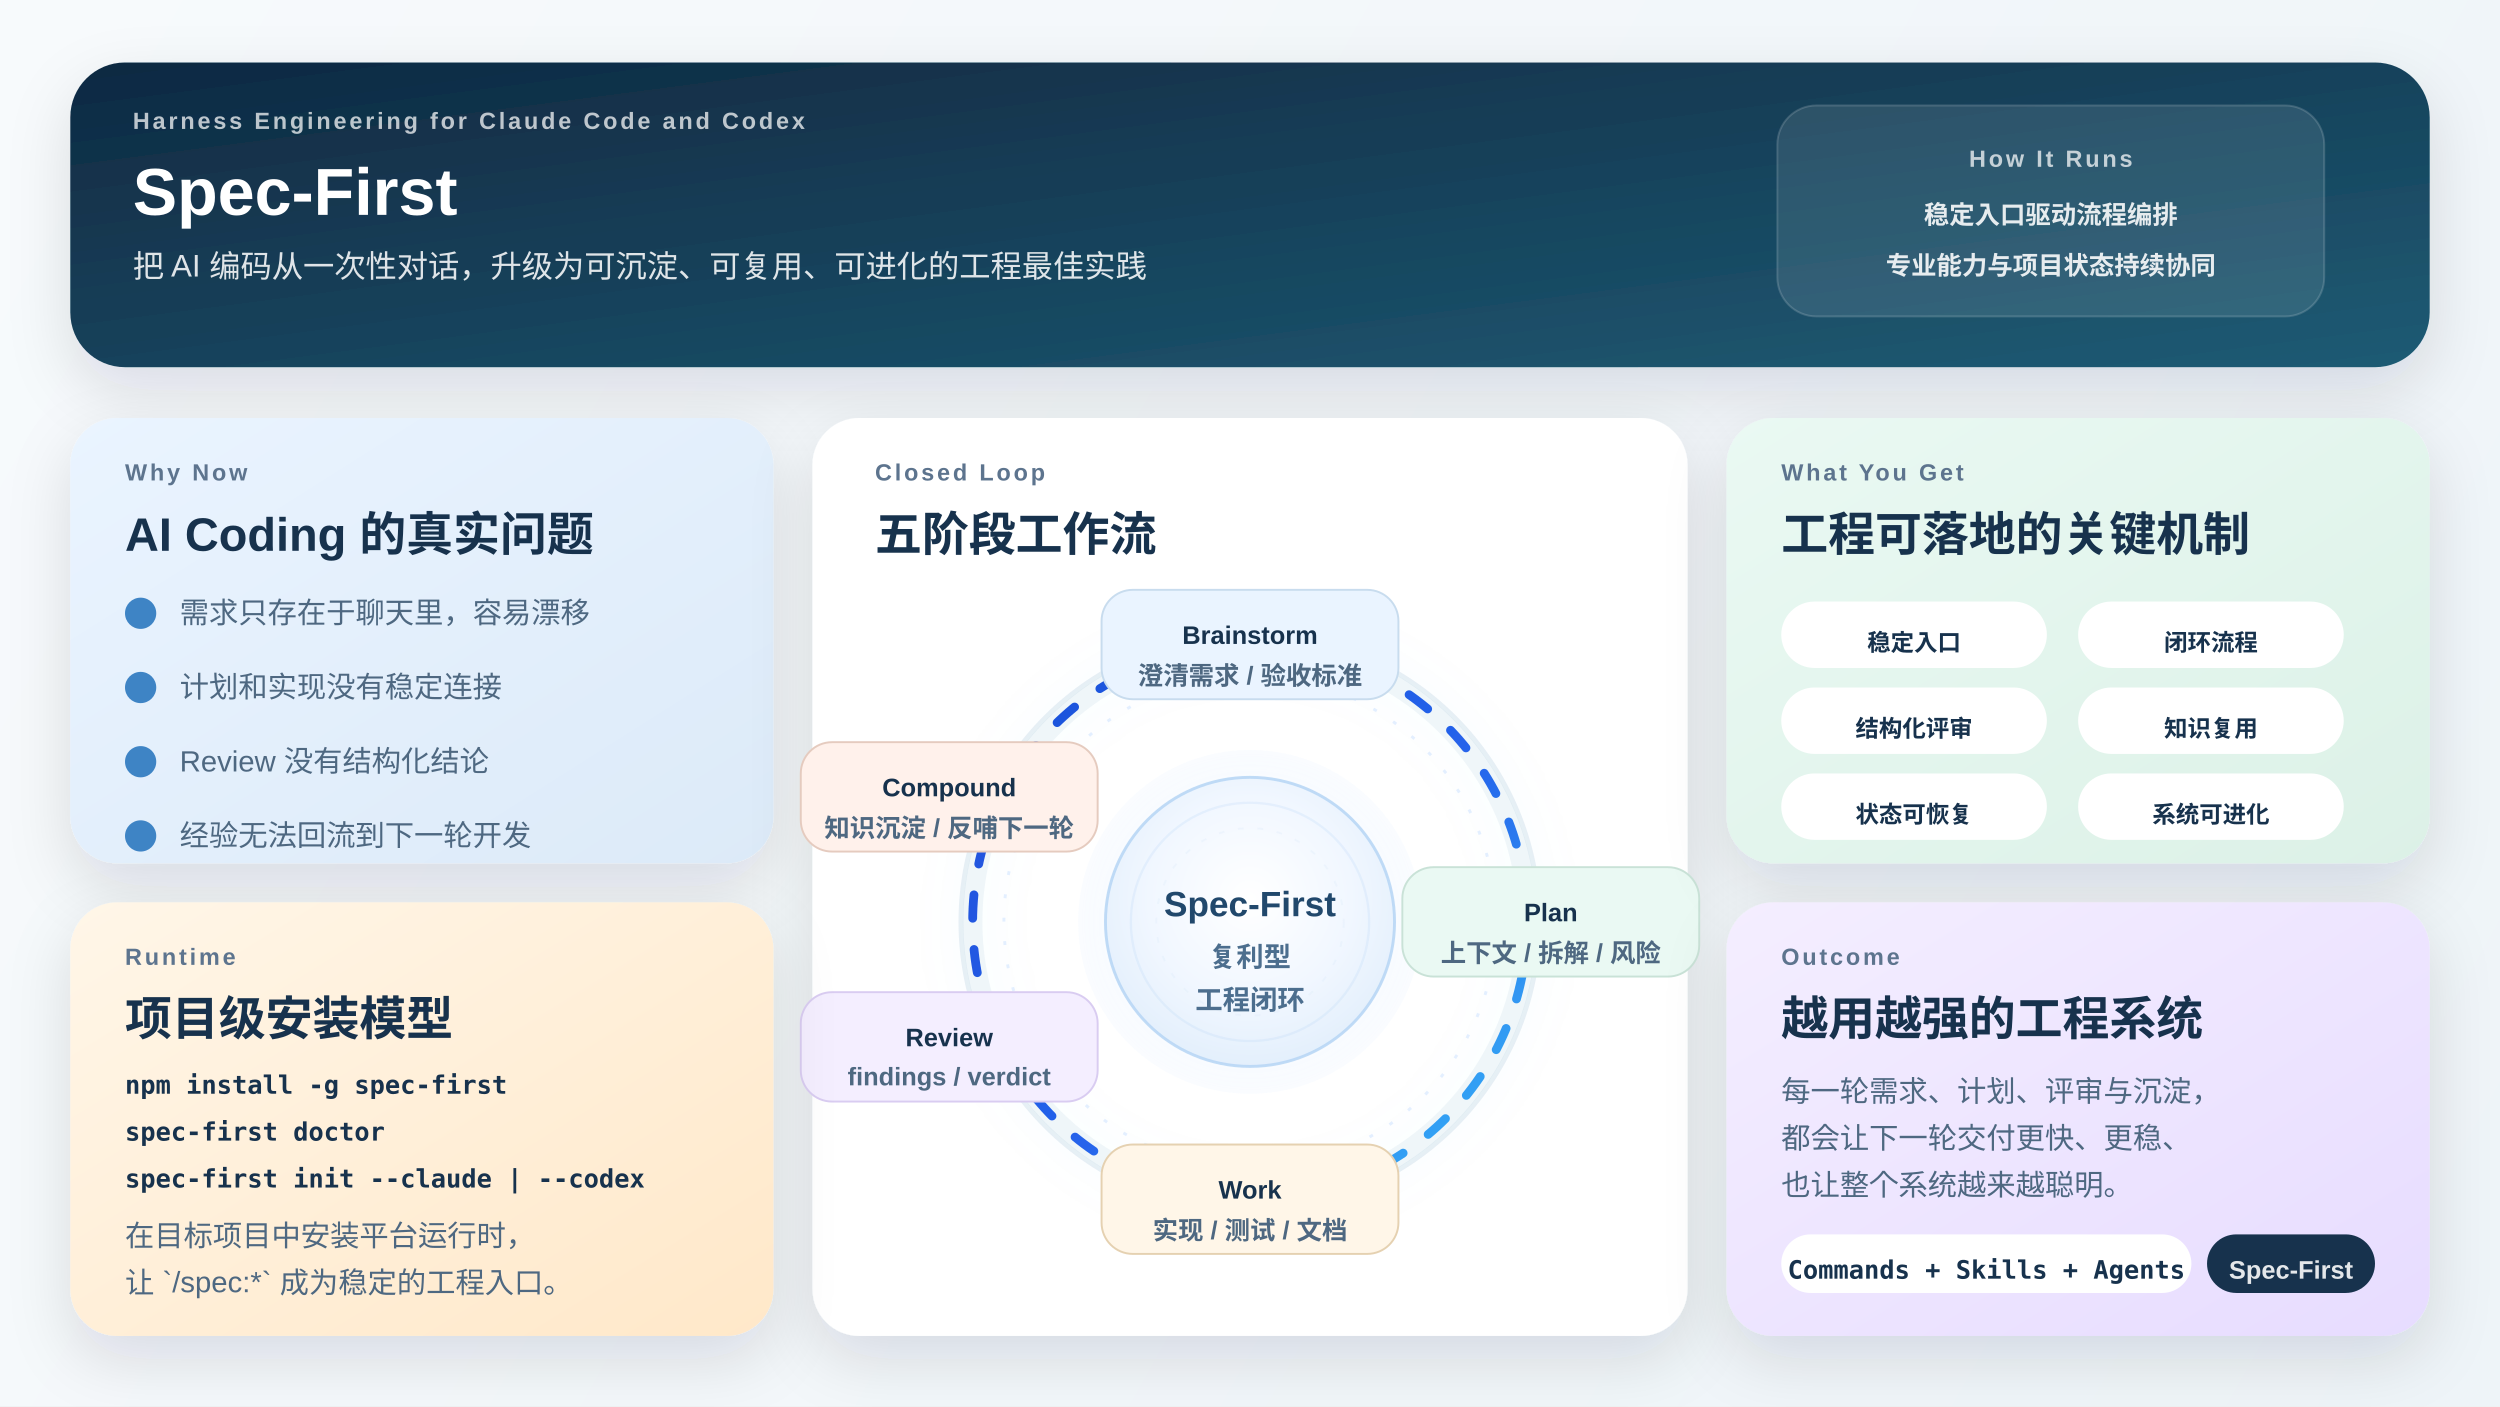
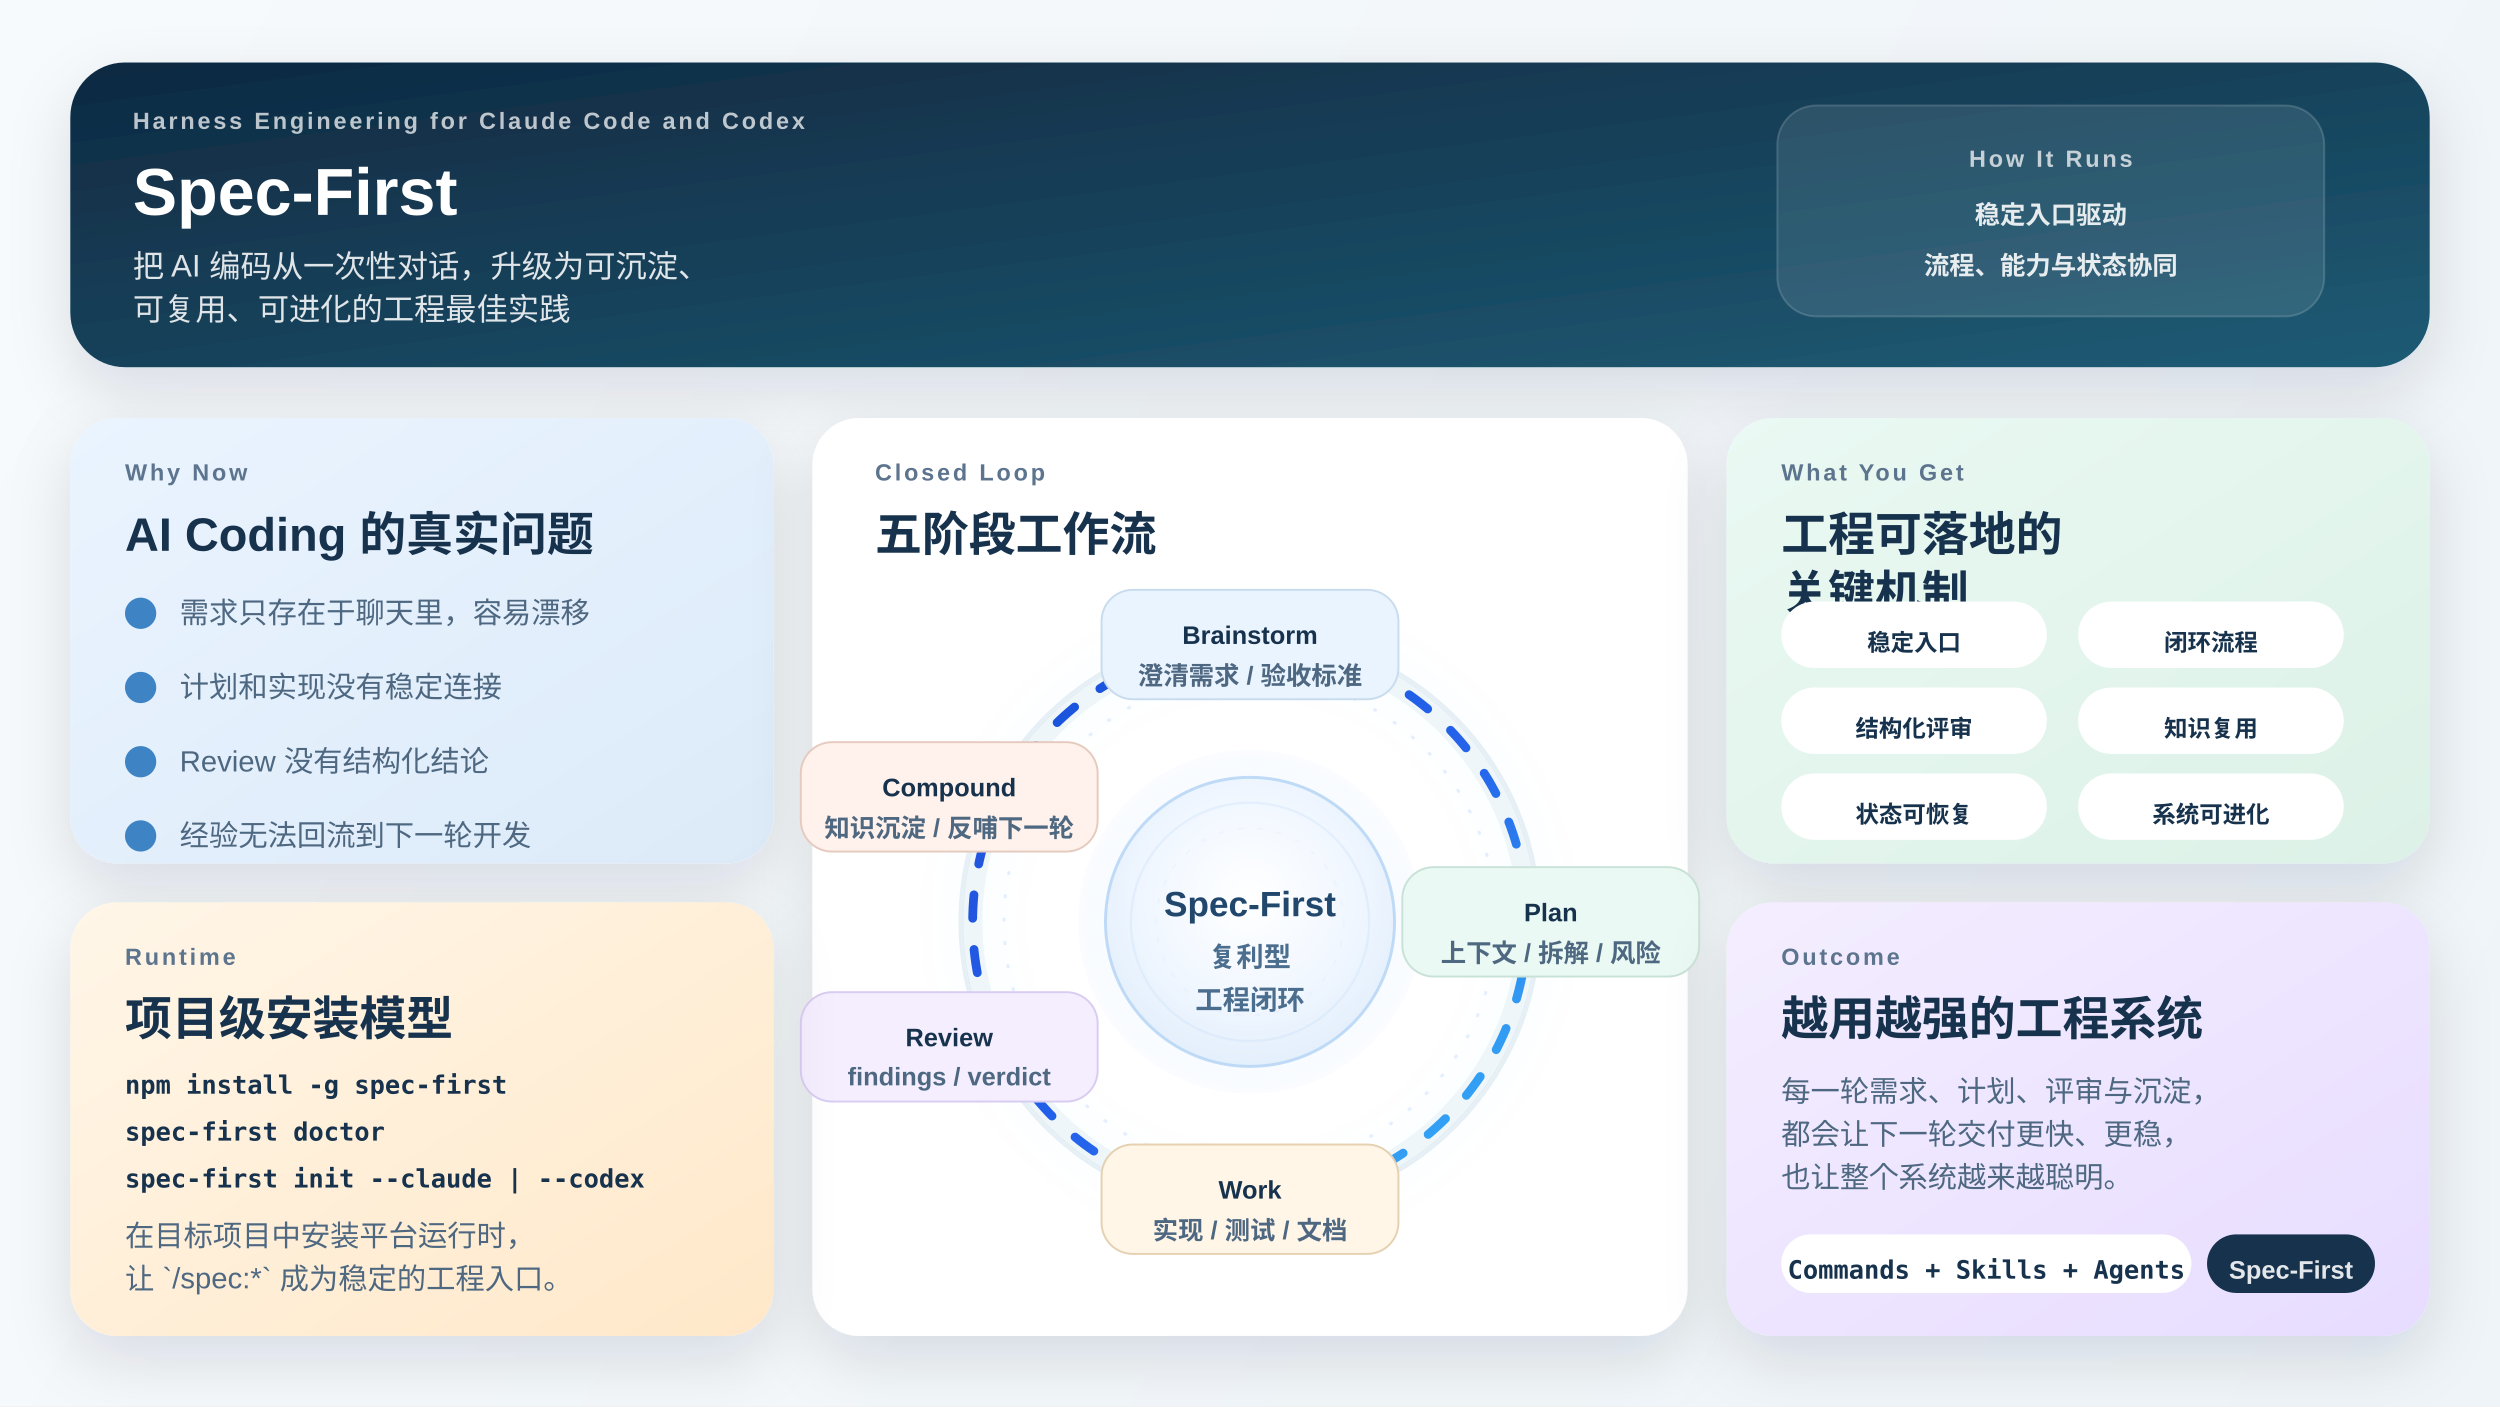
<svg xmlns="http://www.w3.org/2000/svg" viewBox="0 0 1280 720" width="1280" height="720" role="img" aria-labelledby="title desc">
  <defs>
    <linearGradient id="bg" x1="0" y1="0" x2="1280" y2="720" gradientUnits="userSpaceOnUse">
      <stop offset="0" stop-color="#F7FAFC" />
      <stop offset="1" stop-color="#EEF4F8" />
    </linearGradient>
    <linearGradient id="hero" x1="0" y1="0" x2="1" y2="1">
      <stop offset="0" stop-color="#0F2942" />
      <stop offset="1" stop-color="#1E5B74" />
    </linearGradient>
    <linearGradient id="cardBlue" x1="0" y1="0" x2="1" y2="1">
      <stop offset="0" stop-color="#EAF4FF" />
      <stop offset="1" stop-color="#DCEAF8" />
    </linearGradient>
    <linearGradient id="cardMint" x1="0" y1="0" x2="1" y2="1">
      <stop offset="0" stop-color="#EAF9F3" />
      <stop offset="1" stop-color="#DCF1E7" />
    </linearGradient>
    <linearGradient id="cardAmber" x1="0" y1="0" x2="1" y2="1">
      <stop offset="0" stop-color="#FFF6E8" />
      <stop offset="1" stop-color="#FFE8C9" />
    </linearGradient>
    <linearGradient id="cardViolet" x1="0" y1="0" x2="1" y2="1">
      <stop offset="0" stop-color="#F4EEFF" />
      <stop offset="1" stop-color="#E7DCFF" />
    </linearGradient>
    <linearGradient id="loopStroke" x1="0" y1="0" x2="1" y2="1">
      <stop offset="0" stop-color="#1D4ED8" />
      <stop offset="0.55" stop-color="#2563EB" />
      <stop offset="1" stop-color="#38BDF8" />
    </linearGradient>
    <radialGradient id="coreFill" cx="50%" cy="42%" r="70%">
      <stop offset="0" stop-color="#FFFFFF" />
      <stop offset="0.5" stop-color="#F1F7FF" />
      <stop offset="1" stop-color="#DCEBFA" />
    </radialGradient>
    <radialGradient id="coreHalo" cx="50%" cy="50%" r="75%">
      <stop offset="0" stop-color="#C7DFFF" stop-opacity="0.48" />
      <stop offset="1" stop-color="#C7DFFF" stop-opacity="0" />
    </radialGradient>
    <filter id="shadow" x="-20%" y="-20%" width="140%" height="150%">
      <feDropShadow dx="0" dy="12" stdDeviation="16" flood-color="#10243B" flood-opacity="0.12" />
    </filter>
    <filter id="glow" x="-40%" y="-40%" width="180%" height="180%">
      <feDropShadow dx="0" dy="0" stdDeviation="8" flood-color="#3B82F6" flood-opacity="0.32" />
      <feDropShadow dx="0" dy="0" stdDeviation="14" flood-color="#38BDF8" flood-opacity="0.18" />
    </filter>
    <style>
      .h1 { font: 700 34px "Avenir Next", "PingFang SC", "Helvetica Neue", Arial, sans-serif; fill: #fff; }
      .h2 { font: 700 24px "Avenir Next", "PingFang SC", "Helvetica Neue", Arial, sans-serif; fill: #17324d; }
      .eyebrowLight { font: 700 12px "Avenir Next", "PingFang SC", Arial, sans-serif; letter-spacing: 0.12em; fill: rgba(255,255,255,0.72); text-transform: uppercase; }
      .eyebrowDark { font: 700 12px "Avenir Next", "PingFang SC", Arial, sans-serif; letter-spacing: 0.12em; fill: #5D748E; text-transform: uppercase; }
      .sub { font: 500 16px "Avenir Next", "PingFang SC", "Helvetica Neue", Arial, sans-serif; fill: rgba(255,255,255,0.86); }
      .body { font: 500 15px "Avenir Next", "PingFang SC", "Helvetica Neue", Arial, sans-serif; fill: #4E6881; }
      .small { font: 600 13px "Avenir Next", "PingFang SC", "Helvetica Neue", Arial, sans-serif; fill: #4E6881; }
      .mono { font: 700 13px "SFMono-Regular", Menlo, monospace; fill: #17324d; }
      .pill { font: 700 12px "Avenir Next", "PingFang SC", Arial, sans-serif; fill: #17324d; }
      .whiteSmall { font: 600 13px "Avenir Next", "PingFang SC", "Helvetica Neue", Arial, sans-serif; fill: rgba(255,255,255,0.88); }
      .center { text-anchor: middle; dominant-baseline: middle; }
    </style>
  </defs>
  <rect width="1280" height="720" fill="url(#bg)" />
  <g filter="url(#shadow)">
    <rect x="36" y="32" width="1208" height="156" rx="28" fill="url(#hero)" />
  </g>
  <text x="68" y="66" class="eyebrowLight">Harness Engineering for Claude Code and Codex</text>
  <text x="68" y="110" class="h1">Spec-First</text>
-   <text x="68" y="142" class="sub">把 AI 编码从一次性对话，升级为可沉淀、可复用、可进化的工程最佳实践</text>
+   <text x="68" y="142" class="sub">
+     <tspan x="68" dy="0">把 AI 编码从一次性对话，升级为可沉淀、</tspan>
+     <tspan x="68" dy="22">可复用、可进化的工程最佳实践</tspan>
+   </text>
  <g transform="translate(910 54)">
    <rect x="0" y="0" width="280" height="108" rx="20" fill="rgba(255,255,255,0.10)" stroke="rgba(255,255,255,0.16)" />
    <text x="140" y="28" class="eyebrowLight center">How It Runs</text>
-     <text x="140" y="56" class="whiteSmall center">稳定入口驱动流程编排</text>
-     <text x="140" y="82" class="whiteSmall center">专业能力与项目状态持续协同</text>
+     <text x="140" y="56" class="whiteSmall center">稳定入口驱动</text>
+     <text x="140" y="82" class="whiteSmall center">流程、能力与状态协同</text>
  </g>
  <g filter="url(#shadow)">
    <rect x="36" y="214" width="360" height="228" rx="24" fill="url(#cardBlue)" />
  </g>
  <text x="64" y="246" class="eyebrowDark">Why Now</text>
  <text x="64" y="282" class="h2">AI Coding 的真实问题</text>
  <g transform="translate(64 306)">
    <circle cx="8" cy="8" r="8" fill="#3E84C5" />
    <text x="28" y="13" class="body">需求只存在于聊天里，容易漂移</text>
    <circle cx="8" cy="46" r="8" fill="#3E84C5" />
    <text x="28" y="51" class="body">计划和实现没有稳定连接</text>
    <circle cx="8" cy="84" r="8" fill="#3E84C5" />
    <text x="28" y="89" class="body">Review 没有结构化结论</text>
    <circle cx="8" cy="122" r="8" fill="#3E84C5" />
    <text x="28" y="127" class="body">经验无法回流到下一轮开发</text>
  </g>
  <g filter="url(#shadow)">
    <rect x="416" y="214" width="448" height="470" rx="24" fill="#ffffff" />
  </g>
  <text x="448" y="246" class="eyebrowDark">Closed Loop</text>
  <text x="448" y="282" class="h2">五阶段工作流</text>
  <g transform="translate(640 472)">
    <circle cx="0" cy="0" r="148" fill="none" stroke="#D7E3EC" stroke-width="2.5" opacity="0.55" />
    <circle cx="0" cy="0" r="142" fill="none" stroke="#B8CDE0" stroke-width="10" opacity="0.18" />
    <circle cx="0" cy="0" r="142" fill="none" stroke="url(#loopStroke)" stroke-width="4.5" stroke-linecap="round" stroke-dasharray="12 16" filter="url(#glow)">
      <animate attributeName="stroke-dashoffset" from="0" to="-56" dur="4.2s" repeatCount="indefinite" />
      <animate attributeName="opacity" values="0.82;1;0.82" dur="2.6s" repeatCount="indefinite" />
    </circle>
    <circle cx="0" cy="0" r="126" fill="none" stroke="#BFDBFE" stroke-width="1.5" opacity="0.42" stroke-dasharray="2 10" />
    <g filter="url(#glow)">
      <g>
        <circle cx="0" cy="-142" r="6" fill="#60A5FA" />
        <animateTransform attributeName="transform" type="rotate" from="0 0 0" to="360 0 0" dur="8s" repeatCount="indefinite" />
      </g>
    </g>
    <g>
      <circle cx="0" cy="0" r="88" fill="url(#coreHalo)" opacity="0.58">
        <animate attributeName="r" values="84;90;84" dur="3.2s" repeatCount="indefinite" />
        <animate attributeName="opacity" values="0.42;0.68;0.42" dur="3.2s" repeatCount="indefinite" />
      </circle>
      <circle cx="0" cy="0" r="74" fill="url(#coreFill)" stroke="#B8D7F5" stroke-opacity="0.88" stroke-width="1.5">
        <animate attributeName="opacity" values="0.94;1;0.94" dur="3.2s" repeatCount="indefinite" />
      </circle>
      <circle cx="0" cy="0" r="61" fill="none" stroke="#B8D7F5" stroke-opacity="0.24" stroke-width="1.2">
        <animate attributeName="stroke-opacity" values="0.14;0.32;0.14" dur="3.2s" repeatCount="indefinite" />
      </circle>
      <circle cx="0" cy="0" r="48" fill="none" stroke="#D3E5F8" stroke-opacity="0.22" stroke-width="1" stroke-dasharray="3 7">
        <animate attributeName="stroke-opacity" values="0.08;0.24;0.08" dur="3.2s" repeatCount="indefinite" />
      </circle>
    </g>
    <text x="0" y="-8" class="center" style="font:700 18px 'Avenir Next','PingFang SC','Helvetica Neue',Arial,sans-serif; fill:#21486C;">Spec-First</text>
    <text x="0" y="18" class="center" style="font:700 14px 'Avenir Next','PingFang SC','Helvetica Neue',Arial,sans-serif; fill:#4C6E8E;">复利型</text>
    <text x="0" y="40" class="center" style="font:700 14px 'Avenir Next','PingFang SC','Helvetica Neue',Arial,sans-serif; fill:#4C6E8E;">工程闭环</text>
    <g transform="translate(0 -142)">
      <rect x="-76" y="-28" width="152" height="56" rx="16" fill="#EAF4FF" stroke="#C8DCEE" />
      <text x="0" y="-4" class="small center" style="font-weight:700;fill:#17324d;">Brainstorm</text>
      <text x="0" y="16" class="small center">澄清需求 / 验收标准</text>
    </g>
    <g transform="translate(154 0)">
      <rect x="-76" y="-28" width="152" height="56" rx="16" fill="#EAF9F3" stroke="#C9E2D7" />
      <text x="0" y="-4" class="small center" style="font-weight:700;fill:#17324d;">Plan</text>
      <text x="0" y="16" class="small center">上下文 / 拆解 / 风险</text>
    </g>
    <g transform="translate(0 142)">
      <rect x="-76" y="-28" width="152" height="56" rx="16" fill="#FFF6E8" stroke="#E5D1B1" />
      <text x="0" y="-4" class="small center" style="font-weight:700;fill:#17324d;">Work</text>
      <text x="0" y="16" class="small center">实现 / 测试 / 文档</text>
    </g>
    <g transform="translate(-154 64)">
      <rect x="-76" y="-28" width="152" height="56" rx="16" fill="#F4EEFF" stroke="#D9CCF1" />
      <text x="0" y="-4" class="small center" style="font-weight:700;fill:#17324d;">Review</text>
      <text x="0" y="16" class="small center">findings / verdict</text>
    </g>
    <g transform="translate(-154 -64)">
      <rect x="-76" y="-28" width="152" height="56" rx="16" fill="#FFF1EB" stroke="#E5CBBF" />
      <text x="0" y="-4" class="small center" style="font-weight:700;fill:#17324d;">Compound</text>
      <text x="0" y="16" class="small center">知识沉淀 / 反哺下一轮</text>
    </g>
  </g>
  <g filter="url(#shadow)">
    <rect x="884" y="214" width="360" height="228" rx="24" fill="url(#cardMint)" />
  </g>
  <text x="912" y="246" class="eyebrowDark">What You Get</text>
-   <text x="912" y="282" class="h2">工程可落地的关键机制</text>
+   <text x="912" y="282" class="h2">工程可落地的</text>
+   <text x="912" y="312" class="h2">关键机制</text>
  <g transform="translate(912 308)">
    <rect x="0" y="0" width="136" height="34" rx="17" fill="#ffffff" />
    <text x="68" y="21" class="pill center">稳定入口</text>
    <rect x="152" y="0" width="136" height="34" rx="17" fill="#ffffff" />
    <text x="220" y="21" class="pill center">闭环流程</text>
    <rect x="0" y="44" width="136" height="34" rx="17" fill="#ffffff" />
    <text x="68" y="65" class="pill center">结构化评审</text>
    <rect x="152" y="44" width="136" height="34" rx="17" fill="#ffffff" />
    <text x="220" y="65" class="pill center">知识复用</text>
    <rect x="0" y="88" width="136" height="34" rx="17" fill="#ffffff" />
    <text x="68" y="109" class="pill center">状态可恢复</text>
    <rect x="152" y="88" width="136" height="34" rx="17" fill="#ffffff" />
    <text x="220" y="109" class="pill center">系统可进化</text>
  </g>
  <g filter="url(#shadow)">
    <rect x="36" y="462" width="360" height="222" rx="24" fill="url(#cardAmber)" />
  </g>
  <text x="64" y="494" class="eyebrowDark">Runtime</text>
  <text x="64" y="530" class="h2">项目级安装模型</text>
  <text x="64" y="560" class="mono">npm install -g spec-first</text>
  <text x="64" y="584" class="mono">spec-first doctor</text>
  <text x="64" y="608" class="mono">spec-first init --claude | --codex</text>
-   <text x="64" y="638" class="body">在目标项目中安装平台运行时，</text>
-   <text x="64" y="662" class="body">让 `/spec:*` 成为稳定的工程入口。</text>
+   <text x="64" y="638" class="body">
+     <tspan x="64" dy="0">在目标项目中安装平台运行时，</tspan>
+     <tspan x="64" dy="22">让 `/spec:*` 成为稳定的工程入口。</tspan>
+   </text>
  <g filter="url(#shadow)">
    <rect x="884" y="462" width="360" height="222" rx="24" fill="url(#cardViolet)" />
  </g>
  <text x="912" y="494" class="eyebrowDark">Outcome</text>
  <text x="912" y="530" class="h2">越用越强的工程系统</text>
-   <text x="912" y="564" class="body">每一轮需求、计划、评审与沉淀，</text>
-   <text x="912" y="588" class="body">都会让下一轮交付更快、更稳、</text>
-   <text x="912" y="612" class="body">也让整个系统越来越聪明。</text>
+   <text x="912" y="564" class="body">
+     <tspan x="912" dy="0">每一轮需求、计划、评审与沉淀，</tspan>
+     <tspan x="912" dy="22">都会让下一轮交付更快、更稳，</tspan>
+     <tspan x="912" dy="22">也让整个系统越来越聪明。</tspan>
+   </text>
  <rect x="912" y="632" width="210" height="30" rx="15" fill="#fff" />
  <text x="1017" y="651" class="mono center">Commands + Skills + Agents</text>
  <rect x="1130" y="632" width="86" height="30" rx="15" fill="#17324d" />
  <text x="1173" y="651" class="whiteSmall center" style="font-weight:700;">Spec-First</text>
</svg>
